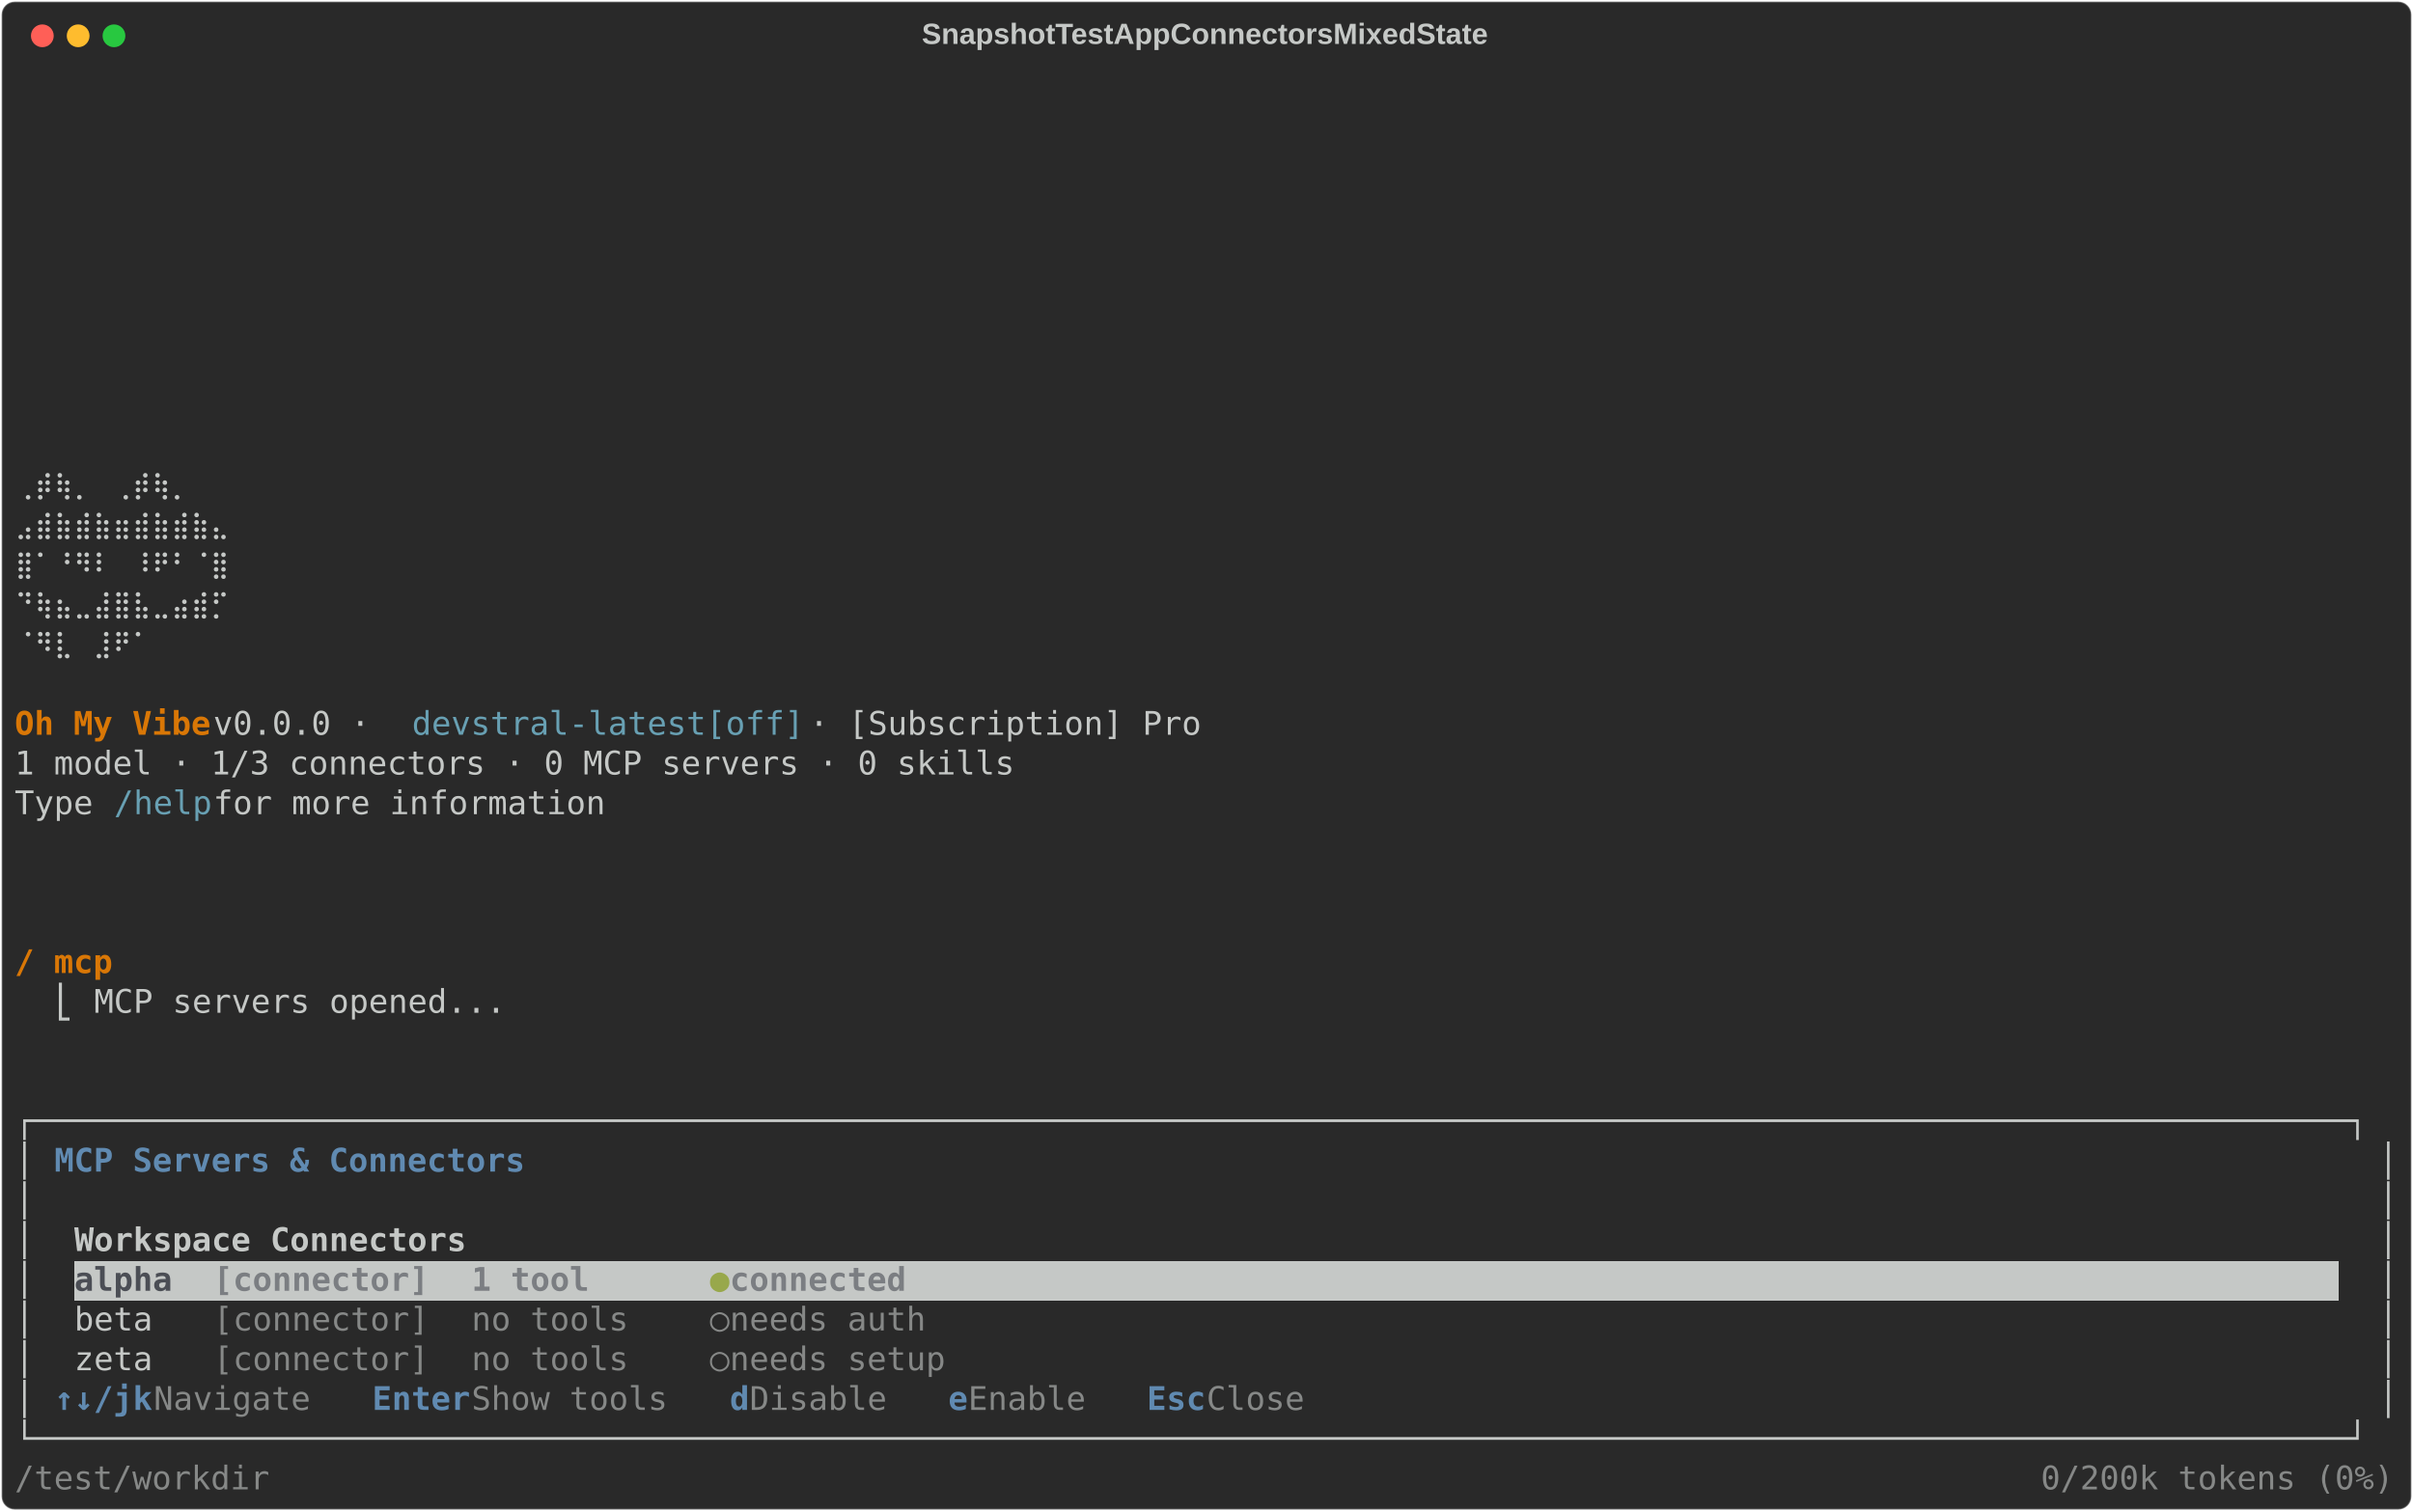
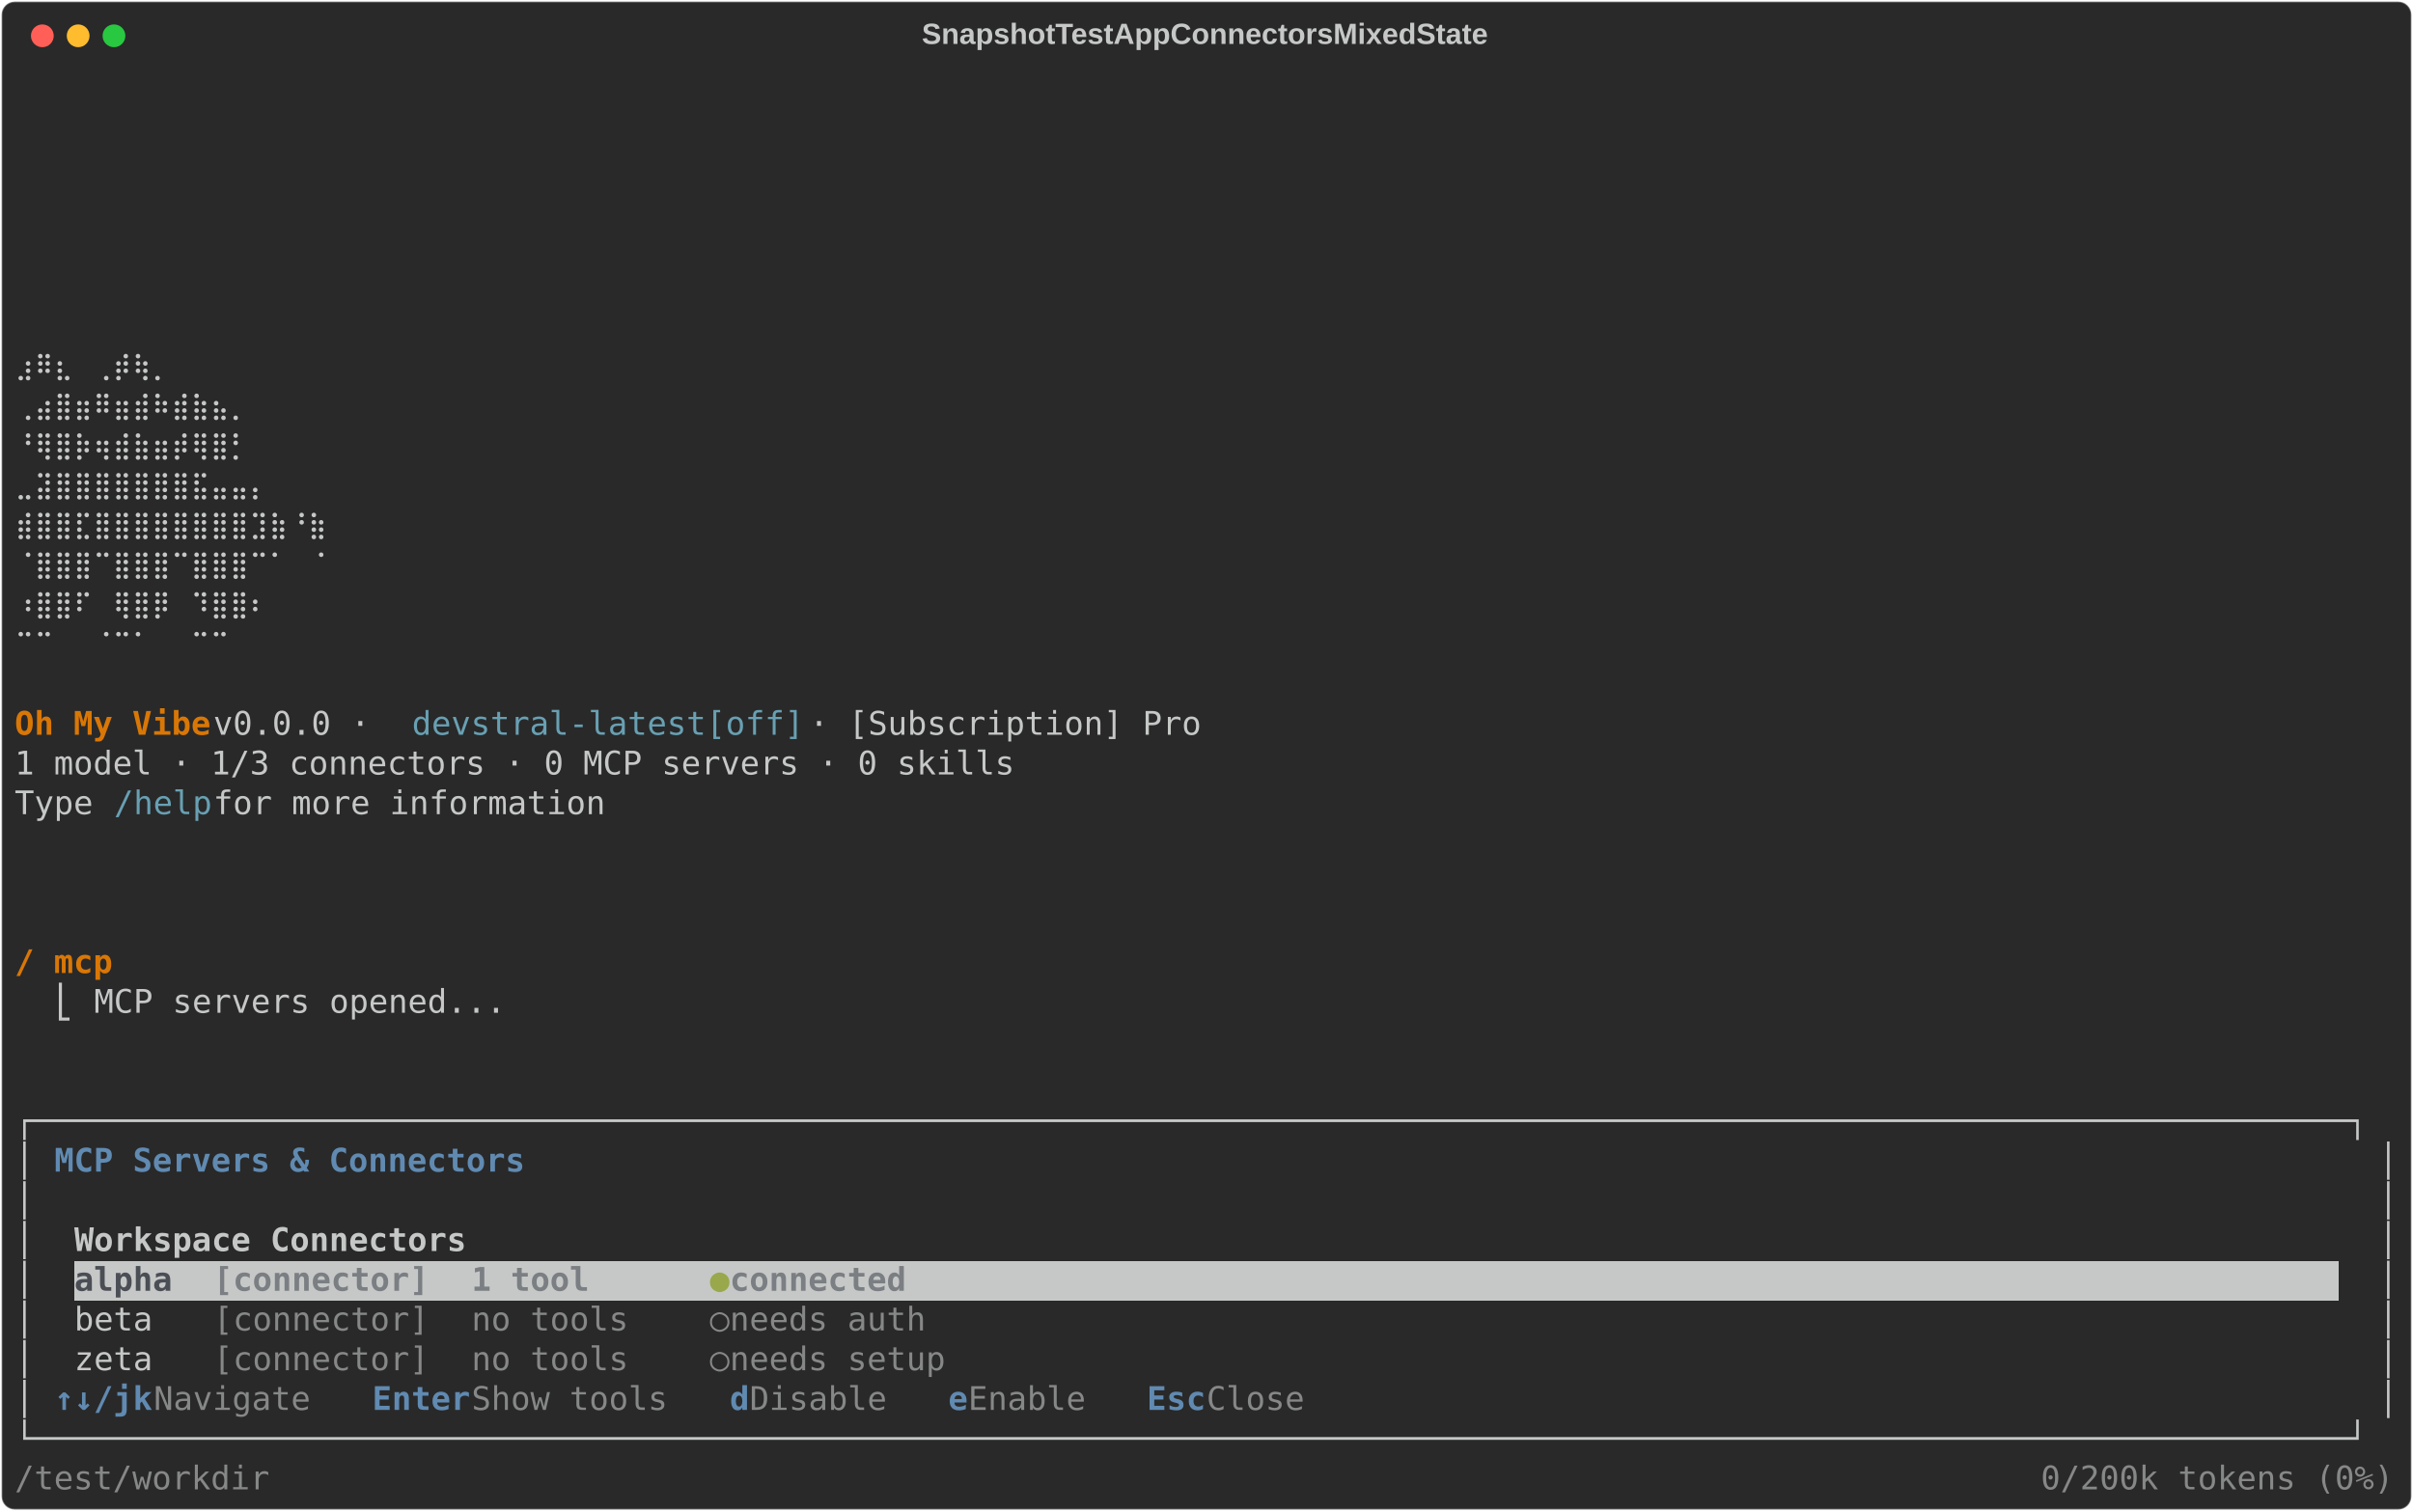
<svg xmlns="http://www.w3.org/2000/svg" class="rich-terminal" viewBox="0 0 1482 928.4">
  <style>

    @font-face {
        font-family: "Fira Code";
        src: local("FiraCode-Regular"),
                url("https://cdnjs.cloudflare.com/ajax/libs/firacode/6.2.0/woff2/FiraCode-Regular.woff2") format("woff2"),
                url("https://cdnjs.cloudflare.com/ajax/libs/firacode/6.2.0/woff/FiraCode-Regular.woff") format("woff");
        font-style: normal;
        font-weight: 400;
    }
    @font-face {
        font-family: "Fira Code";
        src: local("FiraCode-Bold"),
                url("https://cdnjs.cloudflare.com/ajax/libs/firacode/6.2.0/woff2/FiraCode-Bold.woff2") format("woff2"),
                url("https://cdnjs.cloudflare.com/ajax/libs/firacode/6.2.0/woff/FiraCode-Bold.woff") format("woff");
        font-style: bold;
        font-weight: 700;
    }

    .terminal-matrix {
        font-family: Fira Code, monospace;
        font-size: 20px;
        line-height: 24.4px;
        font-variant-east-asian: full-width;
    }

    .terminal-title {
        font-size: 18px;
        font-weight: bold;
        font-family: arial;
    }

    .terminal-r1 { fill: #c5c8c6 }
.terminal-r2 { fill: #d97706;font-weight: bold }
.terminal-r3 { fill: #68a0b3 }
.terminal-r4 { fill: #608ab1;font-weight: bold }
.terminal-r5 { fill: #c5c8c6;font-weight: bold }
.terminal-r6 { fill: #4b4e55;font-weight: bold }
.terminal-r7 { fill: #7b7e82;font-weight: bold }
.terminal-r8 { fill: #98a84b;font-weight: bold }
.terminal-r9 { fill: #868887 }
    </style>
  <defs>
    <clipPath id="terminal-clip-terminal">
      <rect x="0" y="0" width="1463.0" height="877.4" />
    </clipPath>
    <clipPath id="terminal-line-0">
      <rect x="0" y="1.5" width="1464" height="24.65" />
    </clipPath>
    <clipPath id="terminal-line-1">
      <rect x="0" y="25.9" width="1464" height="24.65" />
    </clipPath>
    <clipPath id="terminal-line-2">
      <rect x="0" y="50.3" width="1464" height="24.65" />
    </clipPath>
    <clipPath id="terminal-line-3">
      <rect x="0" y="74.7" width="1464" height="24.65" />
    </clipPath>
    <clipPath id="terminal-line-4">
      <rect x="0" y="99.1" width="1464" height="24.65" />
    </clipPath>
    <clipPath id="terminal-line-5">
      <rect x="0" y="123.5" width="1464" height="24.65" />
    </clipPath>
    <clipPath id="terminal-line-6">
      <rect x="0" y="147.9" width="1464" height="24.65" />
    </clipPath>
    <clipPath id="terminal-line-7">
      <rect x="0" y="172.3" width="1464" height="24.65" />
    </clipPath>
    <clipPath id="terminal-line-8">
      <rect x="0" y="196.7" width="1464" height="24.65" />
    </clipPath>
    <clipPath id="terminal-line-9">
      <rect x="0" y="221.1" width="1464" height="24.65" />
    </clipPath>
    <clipPath id="terminal-line-10">
      <rect x="0" y="245.5" width="1464" height="24.65" />
    </clipPath>
    <clipPath id="terminal-line-11">
      <rect x="0" y="269.9" width="1464" height="24.65" />
    </clipPath>
    <clipPath id="terminal-line-12">
      <rect x="0" y="294.3" width="1464" height="24.65" />
    </clipPath>
    <clipPath id="terminal-line-13">
      <rect x="0" y="318.7" width="1464" height="24.65" />
    </clipPath>
    <clipPath id="terminal-line-14">
      <rect x="0" y="343.1" width="1464" height="24.65" />
    </clipPath>
    <clipPath id="terminal-line-15">
      <rect x="0" y="367.5" width="1464" height="24.65" />
    </clipPath>
    <clipPath id="terminal-line-16">
      <rect x="0" y="391.9" width="1464" height="24.65" />
    </clipPath>
    <clipPath id="terminal-line-17">
      <rect x="0" y="416.3" width="1464" height="24.65" />
    </clipPath>
    <clipPath id="terminal-line-18">
      <rect x="0" y="440.7" width="1464" height="24.65" />
    </clipPath>
    <clipPath id="terminal-line-19">
      <rect x="0" y="465.1" width="1464" height="24.65" />
    </clipPath>
    <clipPath id="terminal-line-20">
      <rect x="0" y="489.5" width="1464" height="24.65" />
    </clipPath>
    <clipPath id="terminal-line-21">
      <rect x="0" y="513.9" width="1464" height="24.65" />
    </clipPath>
    <clipPath id="terminal-line-22">
      <rect x="0" y="538.3" width="1464" height="24.65" />
    </clipPath>
    <clipPath id="terminal-line-23">
      <rect x="0" y="562.7" width="1464" height="24.65" />
    </clipPath>
    <clipPath id="terminal-line-24">
      <rect x="0" y="587.1" width="1464" height="24.65" />
    </clipPath>
    <clipPath id="terminal-line-25">
      <rect x="0" y="611.5" width="1464" height="24.65" />
    </clipPath>
    <clipPath id="terminal-line-26">
      <rect x="0" y="635.9" width="1464" height="24.65" />
    </clipPath>
    <clipPath id="terminal-line-27">
      <rect x="0" y="660.3" width="1464" height="24.65" />
    </clipPath>
    <clipPath id="terminal-line-28">
      <rect x="0" y="684.7" width="1464" height="24.65" />
    </clipPath>
    <clipPath id="terminal-line-29">
      <rect x="0" y="709.1" width="1464" height="24.65" />
    </clipPath>
    <clipPath id="terminal-line-30">
      <rect x="0" y="733.5" width="1464" height="24.65" />
    </clipPath>
    <clipPath id="terminal-line-31">
      <rect x="0" y="757.9" width="1464" height="24.65" />
    </clipPath>
    <clipPath id="terminal-line-32">
      <rect x="0" y="782.3" width="1464" height="24.65" />
    </clipPath>
    <clipPath id="terminal-line-33">
      <rect x="0" y="806.7" width="1464" height="24.65" />
    </clipPath>
    <clipPath id="terminal-line-34">
      <rect x="0" y="831.1" width="1464" height="24.65" />
    </clipPath>
  </defs>
  <rect fill="#292929" stroke="rgba(255,255,255,0.35)" stroke-width="1" x="1" y="1" width="1480" height="926.4" rx="8" />
  <text class="terminal-title" fill="#c5c8c6" text-anchor="middle" x="740" y="27">SnapshotTestAppConnectorsMixedState</text>
  <g transform="translate(26,22)">
    <circle cx="0" cy="0" r="7" fill="#ff5f57" />
    <circle cx="22" cy="0" r="7" fill="#febc2e" />
    <circle cx="44" cy="0" r="7" fill="#28c840" />
  </g>
  <g transform="translate(9, 41)" clip-path="url(#terminal-clip-terminal)">
    <rect fill="#c5c8c6" x="36.6" y="733.5" width="85.4" height="24.65" shape-rendering="crispEdges" />
    <rect fill="#c5c8c6" x="122" y="733.5" width="158.6" height="24.65" shape-rendering="crispEdges" />
    <rect fill="#c5c8c6" x="280.6" y="733.5" width="122" height="24.65" shape-rendering="crispEdges" />
    <rect fill="#c5c8c6" x="402.6" y="733.5" width="24.4" height="24.65" shape-rendering="crispEdges" />
    <rect fill="#c5c8c6" x="427" y="733.5" width="12.2" height="24.65" shape-rendering="crispEdges" />
    <rect fill="#c5c8c6" x="439.2" y="733.5" width="122" height="24.65" shape-rendering="crispEdges" />
    <rect fill="#c5c8c6" x="561.2" y="733.5" width="866.2" height="24.65" shape-rendering="crispEdges" />
    <g class="terminal-matrix">
      <text class="terminal-r1" x="1464" y="20" textLength="12.2" clip-path="url(#terminal-line-0)">
</text>
      <text class="terminal-r1" x="1464" y="44.4" textLength="12.2" clip-path="url(#terminal-line-1)">
</text>
      <text class="terminal-r1" x="1464" y="68.8" textLength="12.2" clip-path="url(#terminal-line-2)">
</text>
      <text class="terminal-r1" x="1464" y="93.2" textLength="12.2" clip-path="url(#terminal-line-3)">
</text>
      <text class="terminal-r1" x="1464" y="117.6" textLength="12.2" clip-path="url(#terminal-line-4)">
</text>
      <text class="terminal-r1" x="1464" y="142" textLength="12.2" clip-path="url(#terminal-line-5)">
</text>
      <text class="terminal-r1" x="1464" y="166.4" textLength="12.2" clip-path="url(#terminal-line-6)">
</text>
+       <text class="terminal-r1" x="0" y="190.8" textLength="219.6" clip-path="url(#terminal-line-7)">   ⣰⠿⣆ ⢀⡾⢷⡀       </text>
      <text class="terminal-r1" x="1464" y="190.8" textLength="12.2" clip-path="url(#terminal-line-7)">
</text>
+       <text class="terminal-r1" x="0" y="215.2" textLength="219.6" clip-path="url(#terminal-line-8)"> ⢀⣴⣿⣶⠿⣶⣾⠷⣾⣷⣦⡀     </text>
      <text class="terminal-r1" x="1464" y="215.2" textLength="12.2" clip-path="url(#terminal-line-8)">
</text>
+       <text class="terminal-r1" x="0" y="239.6" textLength="219.6" clip-path="url(#terminal-line-9)"> ⠘⢿⣿⡷⢶⣾⣷⣶⡾⢿⣿⡃     </text>
      <text class="terminal-r1" x="1464" y="239.6" textLength="12.2" clip-path="url(#terminal-line-9)">
</text>
-       <text class="terminal-r1" x="0" y="264" textLength="146.4" clip-path="url(#terminal-line-10)"> ⢀⡾⢷⡀ ⢀⡾⢷⡀  </text>
+       <text class="terminal-r1" x="0" y="264" textLength="219.6" clip-path="url(#terminal-line-10)">  ⣀⣽⣿⣿⣿⣿⣿⣿⣿⣯⣤⣤⡄   </text>
      <text class="terminal-r1" x="1464" y="264" textLength="12.2" clip-path="url(#terminal-line-10)">
</text>
-       <text class="terminal-r1" x="0" y="288.4" textLength="146.4" clip-path="url(#terminal-line-11)">⣠⣾⣷⣾⣷⣶⣾⣷⣾⣷⣄ </text>
+       <text class="terminal-r1" x="0" y="288.4" textLength="219.6" clip-path="url(#terminal-line-11)"> ⣾⣿⣿⣏⣿⣿⣿⣿⣿⣿⣿⣿⣹⣷⠘⣷ </text>
      <text class="terminal-r1" x="1464" y="288.4" textLength="12.2" clip-path="url(#terminal-line-11)">
</text>
-       <text class="terminal-r1" x="0" y="312.8" textLength="146.4" clip-path="url(#terminal-line-12)">⣿⠁⠘⠻⠇ ⠸⠟⠃⠈⣿ </text>
+       <text class="terminal-r1" x="0" y="312.8" textLength="219.6" clip-path="url(#terminal-line-12)"> ⠈⣿⣿⣿⠉⣿⣿⣿⠉⣿⣿⣿⠉⠁ ⠈ </text>
      <text class="terminal-r1" x="1464" y="312.8" textLength="12.2" clip-path="url(#terminal-line-12)">
</text>
-       <text class="terminal-r1" x="0" y="337.2" textLength="146.4" clip-path="url(#terminal-line-13)">⠙⢷⣦⣀⣼⣿⣧⣀⣴⣾⡋ </text>
+       <text class="terminal-r1" x="0" y="337.2" textLength="219.6" clip-path="url(#terminal-line-13)"> ⠰⣿⣿⠏ ⢿⣿⡿ ⠹⣿⣿⠆    </text>
      <text class="terminal-r1" x="1464" y="337.2" textLength="12.2" clip-path="url(#terminal-line-13)">
</text>
-       <text class="terminal-r1" x="0" y="361.6" textLength="146.4" clip-path="url(#terminal-line-14)">  ⠈⠻⣇ ⣸⠟⠁   </text>
+       <text class="terminal-r1" x="0" y="361.6" textLength="219.6" clip-path="url(#terminal-line-14)">  ⠉⠉  ⠈⠉⠁  ⠉⠉     </text>
      <text class="terminal-r1" x="1464" y="361.6" textLength="12.2" clip-path="url(#terminal-line-14)">
</text>
      <text class="terminal-r1" x="1464" y="386" textLength="12.2" clip-path="url(#terminal-line-15)">
</text>
      <text class="terminal-r2" x="0" y="410.4" textLength="122" clip-path="url(#terminal-line-16)">Oh My Vibe</text>
      <text class="terminal-r1" x="122" y="410.4" textLength="122" clip-path="url(#terminal-line-16)"> v0.0.0 · </text>
      <text class="terminal-r3" x="244" y="410.4" textLength="244" clip-path="url(#terminal-line-16)">devstral-latest[off]</text>
      <text class="terminal-r1" x="488" y="410.4" textLength="256.2" clip-path="url(#terminal-line-16)"> · [Subscription] Pro</text>
      <text class="terminal-r1" x="1464" y="410.4" textLength="12.2" clip-path="url(#terminal-line-16)">
</text>
      <text class="terminal-r1" x="0" y="434.8" textLength="622.2" clip-path="url(#terminal-line-17)">1 model · 1/3 connectors · 0 MCP servers · 0 skills</text>
      <text class="terminal-r1" x="1464" y="434.8" textLength="12.2" clip-path="url(#terminal-line-17)">
</text>
      <text class="terminal-r1" x="0" y="459.2" textLength="61" clip-path="url(#terminal-line-18)">Type </text>
      <text class="terminal-r3" x="61" y="459.2" textLength="61" clip-path="url(#terminal-line-18)">/help</text>
      <text class="terminal-r1" x="122" y="459.2" textLength="256.2" clip-path="url(#terminal-line-18)"> for more information</text>
      <text class="terminal-r1" x="1464" y="459.2" textLength="12.2" clip-path="url(#terminal-line-18)">
</text>
      <text class="terminal-r1" x="1464" y="483.6" textLength="12.2" clip-path="url(#terminal-line-19)">
</text>
      <text class="terminal-r1" x="1464" y="508" textLength="12.2" clip-path="url(#terminal-line-20)">
</text>
      <text class="terminal-r1" x="1464" y="532.4" textLength="12.2" clip-path="url(#terminal-line-21)">
</text>
      <text class="terminal-r2" x="0" y="556.8" textLength="61" clip-path="url(#terminal-line-22)">/ mcp</text>
      <text class="terminal-r1" x="1464" y="556.8" textLength="12.2" clip-path="url(#terminal-line-22)">
</text>
      <text class="terminal-r1" x="24.4" y="581.2" textLength="12.2" clip-path="url(#terminal-line-23)">⎣</text>
      <text class="terminal-r1" x="48.8" y="581.2" textLength="256.2" clip-path="url(#terminal-line-23)">MCP servers opened...</text>
      <text class="terminal-r1" x="1464" y="581.2" textLength="12.2" clip-path="url(#terminal-line-23)">
</text>
      <text class="terminal-r1" x="1464" y="605.6" textLength="12.2" clip-path="url(#terminal-line-24)">
</text>
      <text class="terminal-r1" x="1464" y="630" textLength="12.2" clip-path="url(#terminal-line-25)">
</text>
      <text class="terminal-r1" x="0" y="654.4" textLength="1464" clip-path="url(#terminal-line-26)">┌──────────────────────────────────────────────────────────────────────────────────────────────────────────────────────┐</text>
      <text class="terminal-r1" x="1464" y="654.4" textLength="12.2" clip-path="url(#terminal-line-26)">
</text>
      <text class="terminal-r1" x="0" y="678.8" textLength="12.2" clip-path="url(#terminal-line-27)">│</text>
      <text class="terminal-r4" x="24.4" y="678.8" textLength="292.8" clip-path="url(#terminal-line-27)">MCP Servers &amp; Connectors</text>
      <text class="terminal-r1" x="1451.8" y="678.8" textLength="12.2" clip-path="url(#terminal-line-27)">│</text>
      <text class="terminal-r1" x="1464" y="678.8" textLength="12.2" clip-path="url(#terminal-line-27)">
</text>
      <text class="terminal-r1" x="0" y="703.2" textLength="12.2" clip-path="url(#terminal-line-28)">│</text>
      <text class="terminal-r1" x="1451.8" y="703.2" textLength="12.2" clip-path="url(#terminal-line-28)">│</text>
      <text class="terminal-r1" x="1464" y="703.2" textLength="12.2" clip-path="url(#terminal-line-28)">
</text>
      <text class="terminal-r1" x="0" y="727.6" textLength="12.2" clip-path="url(#terminal-line-29)">│</text>
      <text class="terminal-r5" x="36.6" y="727.6" textLength="244" clip-path="url(#terminal-line-29)">Workspace Connectors</text>
      <text class="terminal-r1" x="1451.8" y="727.6" textLength="12.2" clip-path="url(#terminal-line-29)">│</text>
      <text class="terminal-r1" x="1464" y="727.6" textLength="12.2" clip-path="url(#terminal-line-29)">
</text>
      <text class="terminal-r1" x="0" y="752" textLength="12.2" clip-path="url(#terminal-line-30)">│</text>
      <text class="terminal-r6" x="36.6" y="752" textLength="85.4" clip-path="url(#terminal-line-30)">  alpha</text>
      <text class="terminal-r7" x="122" y="752" textLength="158.6" clip-path="url(#terminal-line-30)">  [connector]</text>
      <text class="terminal-r7" x="280.6" y="752" textLength="122" clip-path="url(#terminal-line-30)">  1 tool  </text>
      <text class="terminal-r8" x="427" y="752" textLength="12.2" clip-path="url(#terminal-line-30)">●</text>
      <text class="terminal-r7" x="439.2" y="752" textLength="122" clip-path="url(#terminal-line-30)"> connected</text>
      <text class="terminal-r1" x="1451.8" y="752" textLength="12.2" clip-path="url(#terminal-line-30)">│</text>
      <text class="terminal-r1" x="1464" y="752" textLength="12.2" clip-path="url(#terminal-line-30)">
</text>
      <text class="terminal-r1" x="0" y="776.4" textLength="12.2" clip-path="url(#terminal-line-31)">│</text>
      <text class="terminal-r1" x="36.6" y="776.4" textLength="85.4" clip-path="url(#terminal-line-31)">  beta </text>
      <text class="terminal-r9" x="122" y="776.4" textLength="158.6" clip-path="url(#terminal-line-31)">  [connector]</text>
      <text class="terminal-r9" x="280.6" y="776.4" textLength="122" clip-path="url(#terminal-line-31)">  no tools</text>
      <text class="terminal-r9" x="427" y="776.4" textLength="12.2" clip-path="url(#terminal-line-31)">○</text>
      <text class="terminal-r9" x="439.2" y="776.4" textLength="134.2" clip-path="url(#terminal-line-31)"> needs auth</text>
      <text class="terminal-r1" x="1451.8" y="776.4" textLength="12.2" clip-path="url(#terminal-line-31)">│</text>
      <text class="terminal-r1" x="1464" y="776.4" textLength="12.2" clip-path="url(#terminal-line-31)">
</text>
      <text class="terminal-r1" x="0" y="800.8" textLength="12.2" clip-path="url(#terminal-line-32)">│</text>
      <text class="terminal-r1" x="36.6" y="800.8" textLength="85.4" clip-path="url(#terminal-line-32)">  zeta </text>
      <text class="terminal-r9" x="122" y="800.8" textLength="158.6" clip-path="url(#terminal-line-32)">  [connector]</text>
      <text class="terminal-r9" x="280.6" y="800.8" textLength="122" clip-path="url(#terminal-line-32)">  no tools</text>
      <text class="terminal-r9" x="427" y="800.8" textLength="12.2" clip-path="url(#terminal-line-32)">○</text>
      <text class="terminal-r9" x="439.2" y="800.8" textLength="146.4" clip-path="url(#terminal-line-32)"> needs setup</text>
      <text class="terminal-r1" x="1451.8" y="800.8" textLength="12.2" clip-path="url(#terminal-line-32)">│</text>
      <text class="terminal-r1" x="1464" y="800.8" textLength="12.2" clip-path="url(#terminal-line-32)">
</text>
      <text class="terminal-r1" x="0" y="825.2" textLength="12.2" clip-path="url(#terminal-line-33)">│</text>
      <text class="terminal-r4" x="24.4" y="825.2" textLength="61" clip-path="url(#terminal-line-33)">↑↓/jk</text>
      <text class="terminal-r9" x="85.4" y="825.2" textLength="134.2" clip-path="url(#terminal-line-33)"> Navigate  </text>
      <text class="terminal-r4" x="219.6" y="825.2" textLength="61" clip-path="url(#terminal-line-33)">Enter</text>
      <text class="terminal-r9" x="280.6" y="825.2" textLength="158.6" clip-path="url(#terminal-line-33)"> Show tools  </text>
      <text class="terminal-r4" x="439.2" y="825.2" textLength="12.2" clip-path="url(#terminal-line-33)">d</text>
      <text class="terminal-r9" x="451.4" y="825.2" textLength="122" clip-path="url(#terminal-line-33)"> Disable  </text>
      <text class="terminal-r4" x="573.4" y="825.2" textLength="12.2" clip-path="url(#terminal-line-33)">e</text>
      <text class="terminal-r9" x="585.6" y="825.2" textLength="109.8" clip-path="url(#terminal-line-33)"> Enable  </text>
      <text class="terminal-r4" x="695.4" y="825.2" textLength="36.6" clip-path="url(#terminal-line-33)">Esc</text>
      <text class="terminal-r9" x="732" y="825.2" textLength="73.2" clip-path="url(#terminal-line-33)"> Close</text>
      <text class="terminal-r1" x="1451.8" y="825.2" textLength="12.2" clip-path="url(#terminal-line-33)">│</text>
      <text class="terminal-r1" x="1464" y="825.2" textLength="12.2" clip-path="url(#terminal-line-33)">
</text>
      <text class="terminal-r1" x="0" y="849.6" textLength="1464" clip-path="url(#terminal-line-34)">└──────────────────────────────────────────────────────────────────────────────────────────────────────────────────────┘</text>
      <text class="terminal-r1" x="1464" y="849.6" textLength="12.2" clip-path="url(#terminal-line-34)">
</text>
      <text class="terminal-r9" x="0" y="874" textLength="158.6" clip-path="url(#terminal-line-35)">/test/workdir</text>
      <text class="terminal-r9" x="1244.4" y="874" textLength="219.6" clip-path="url(#terminal-line-35)">0/200k tokens (0%)</text>
    </g>
  </g>
</svg>
